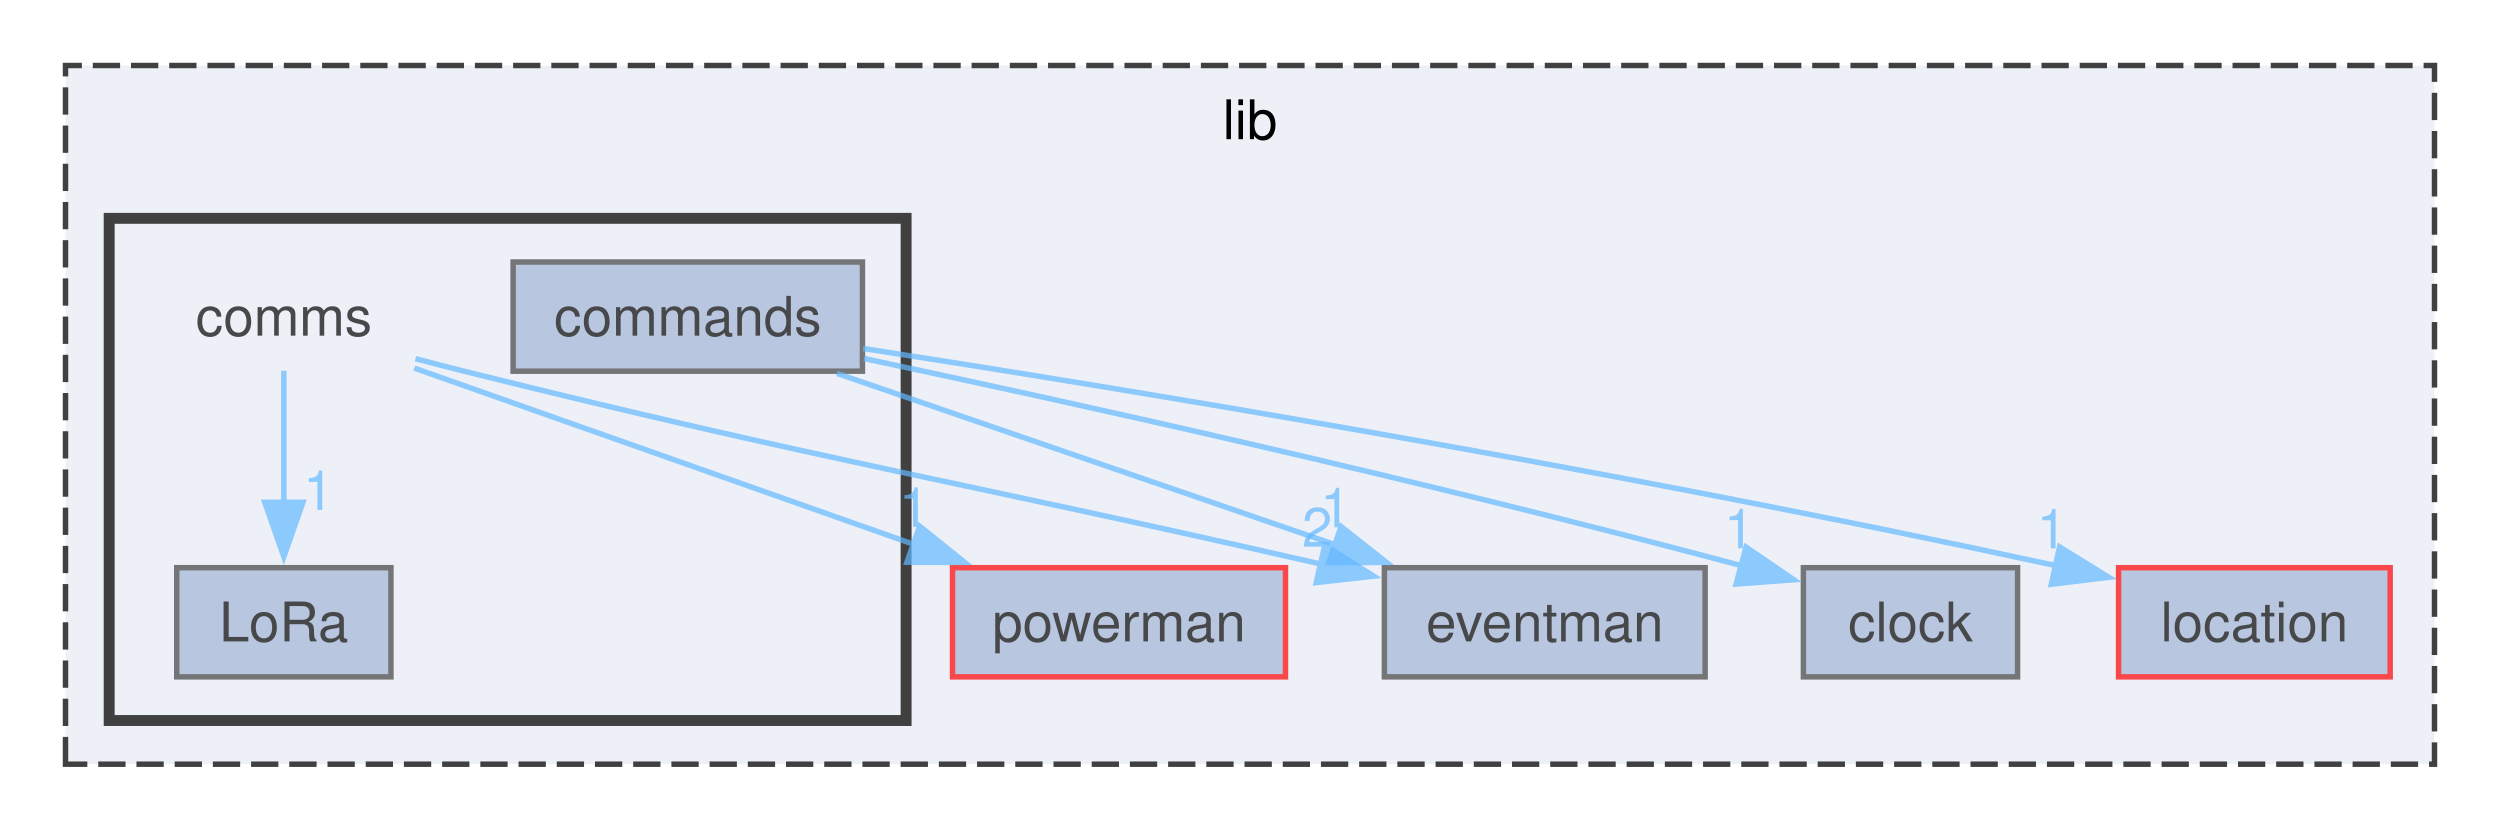
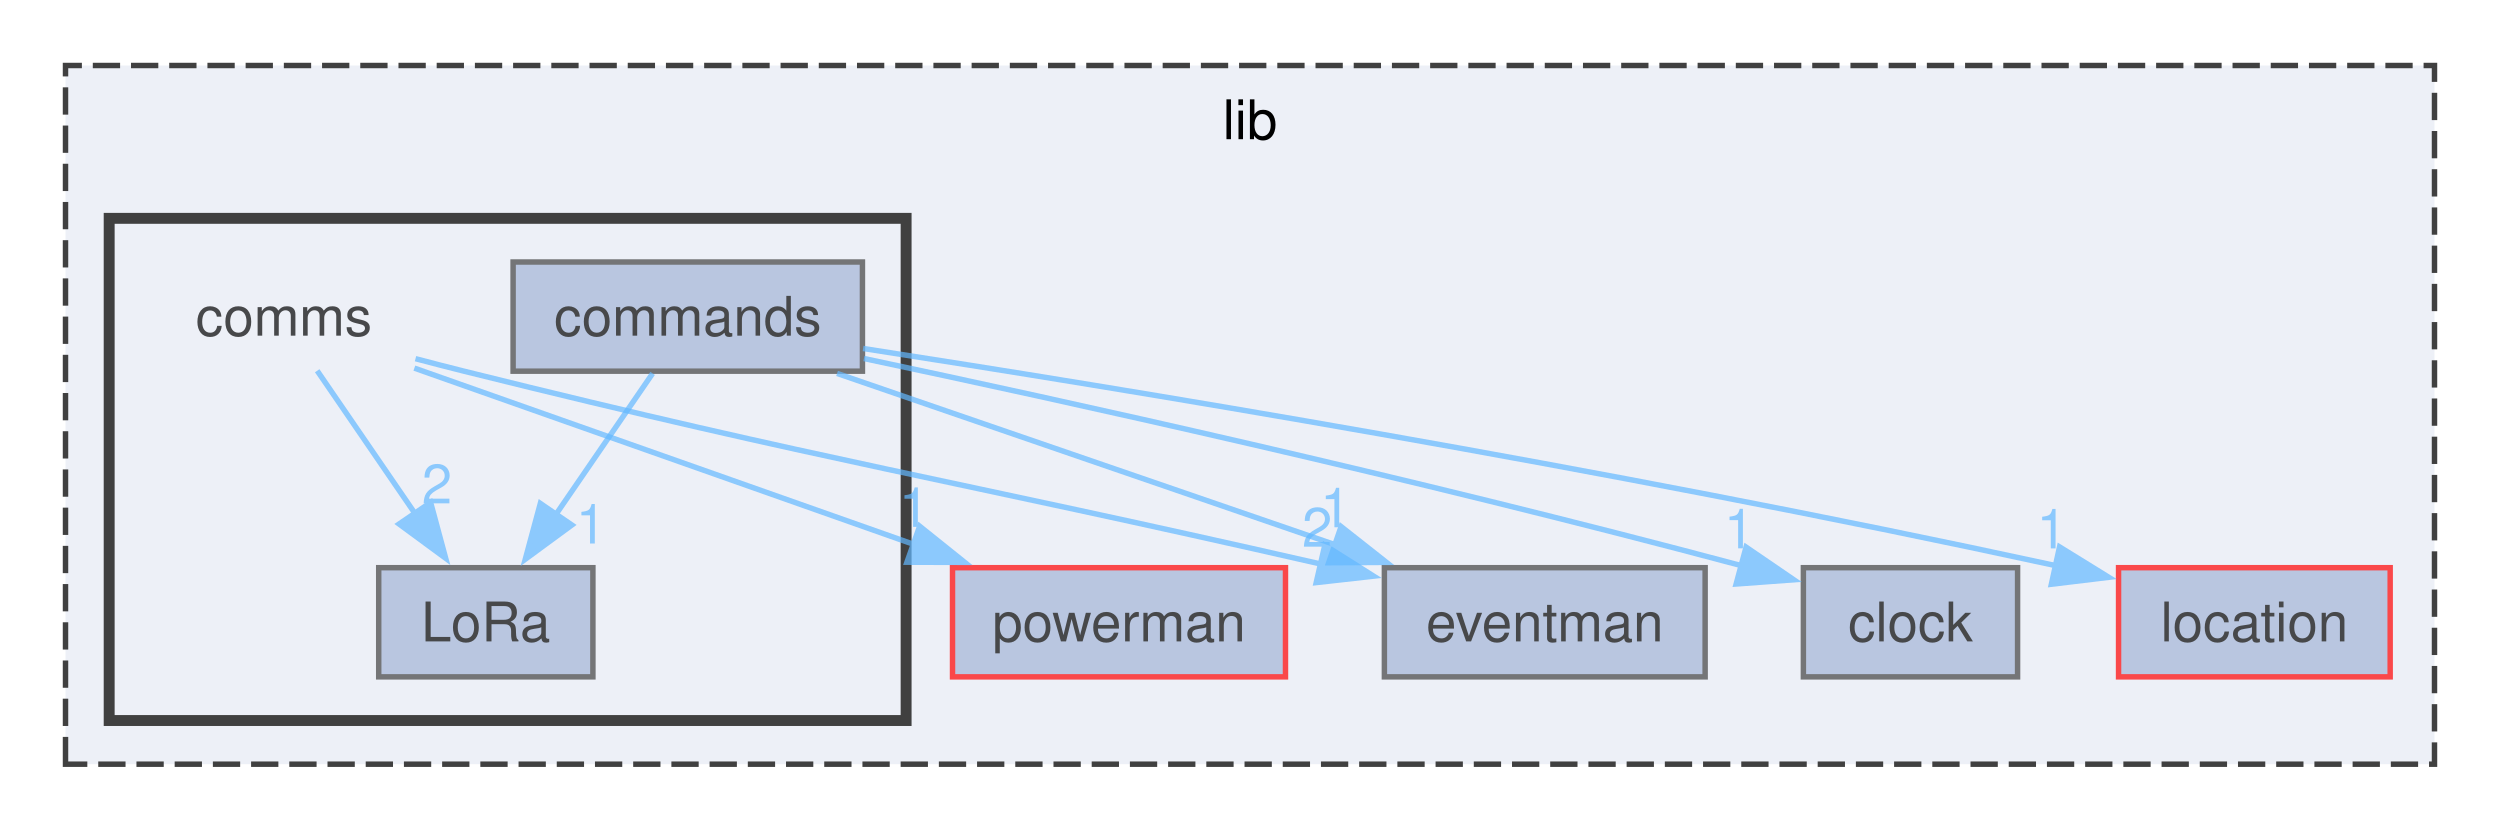
<svg xmlns="http://www.w3.org/2000/svg" xmlns:xlink="http://www.w3.org/1999/xlink" width="458pt" height="152pt" viewBox="0.00 0.00 458.00 152.00">
  <svg id="main" version="1.1" xml:space="preserve">
    <style type="text/css">
.node, .edge {opacity: 0.7;}
.node.selected, .edge.selected {opacity: 1;}
.edge:hover path { stroke: red; }
.edge:hover polygon { stroke: red; fill: red; }
</style>
    <svg id="graph" class="graph">
      <g id="graph0" class="graph" transform="scale(1 1) rotate(0) translate(4 148)">
        <g id="clust1" class="cluster">
          <g id="a_clust1">
            <a xlink:href="dir_97aefd0d527b934f1d99a682da8fe6a9.html" target="_top" xlink:title="lib">
              <polygon fill="#edf0f7" stroke="#404040" stroke-dasharray="5,2" points="8,-8 8,-136 442,-136 442,-8 8,-8" />
              <text text-anchor="middle" x="225" y="-122.5" font-family="Helvetica,sans-Serif" font-size="10.00">lib</text>
            </a>
          </g>
        </g>
        <g id="clust2" class="cluster">
          <g id="a_clust2">
            <a xlink:href="dir_e552ec73e77e71738095e0b8c7e6e495.html" target="_top">
              <polygon fill="#edf0f7" stroke="#404040" stroke-width="2" points="16,-16 16,-108 162,-108 162,-16 16,-16" />
            </a>
          </g>
        </g>
        <g id="node1" class="node">
          <g id="a_node1">
            <a xlink:href="dir_2a555c3ab4d03c92730db360c69e26f3.html" target="_top" xlink:title="powerman">
              <polygon fill="#a2b4d6" stroke="red" points="231.5,-44 170.5,-44 170.5,-24 231.5,-24 231.5,-44" />
              <text text-anchor="middle" x="201" y="-30.5" font-family="Helvetica,sans-Serif" font-size="10.00">powerman</text>
            </a>
          </g>
        </g>
        <g id="node2" class="node">
          <g id="a_node2">
            <a xlink:href="dir_a2e9fde2cb3a710d934bef3a22578e2f.html" target="_top" xlink:title="clock">
              <polygon fill="#a2b4d6" stroke="#404040" points="365.62,-44 326.38,-44 326.38,-24 365.62,-24 365.62,-44" />
              <text text-anchor="middle" x="346" y="-30.5" font-family="Helvetica,sans-Serif" font-size="10.00">clock</text>
            </a>
          </g>
        </g>
        <g id="node3" class="node">
          <g id="a_node3">
            <a xlink:href="dir_3777c4d6009675e764f4fb47c10be9f8.html" target="_top" xlink:title="eventman">
              <polygon fill="#a2b4d6" stroke="#404040" points="308.38,-44 249.62,-44 249.62,-24 308.38,-24 308.38,-44" />
              <text text-anchor="middle" x="279" y="-30.5" font-family="Helvetica,sans-Serif" font-size="10.00">eventman</text>
            </a>
          </g>
        </g>
        <g id="node4" class="node">
          <g id="a_node4">
            <a xlink:href="dir_95bc18144412456f5cbabe059a4294ca.html" target="_top" xlink:title="location">
              <polygon fill="#a2b4d6" stroke="red" points="433.88,-44 384.12,-44 384.12,-24 433.88,-24 433.88,-44" />
              <text text-anchor="middle" x="409" y="-30.5" font-family="Helvetica,sans-Serif" font-size="10.00">location</text>
            </a>
          </g>
        </g>
        <g id="node5" class="node">
          <text text-anchor="middle" x="48" y="-86.5" font-family="Helvetica,sans-Serif" font-size="10.00">comms</text>
        </g>
        <g id="edge1" class="edge">
          <g id="a_edge1">
            <a xlink:href="dir_000004_000014.html" target="_top">
              <path fill="none" stroke="#63b8ff" d="M71.91,-80.56C96.39,-71.92 134.81,-58.36 163.37,-48.28" />
              <polygon fill="#63b8ff" stroke="#63b8ff" points="164.48,-51.6 172.75,-44.97 162.15,-45 164.48,-51.6" />
            </a>
          </g>
          <g id="a_edge1-headlabel">
            <a xlink:href="dir_000004_000014.html" target="_top" xlink:title="1">
              <text text-anchor="middle" x="163.46" y="-51.47" font-family="Helvetica,sans-Serif" font-size="10.00" fill="#63b8ff">1</text>
            </a>
          </g>
        </g>
        <g id="edge3" class="edge">
          <g id="a_edge3">
            <a xlink:href="dir_000004_000006.html" target="_top">
              <path fill="none" stroke="#63b8ff" d="M72.12,-82.29C75.1,-81.5 78.12,-80.72 81,-80 148.28,-63.27 168.07,-60.63 237.96,-44.67" />
              <polygon fill="#63b8ff" stroke="#63b8ff" points="238.7,-48.1 247.66,-42.45 237.13,-41.27 238.7,-48.1" />
            </a>
          </g>
          <g id="a_edge3-headlabel">
            <a xlink:href="dir_000004_000006.html" target="_top" xlink:title="2">
              <text text-anchor="middle" x="237.31" y="-47.83" font-family="Helvetica,sans-Serif" font-size="10.00" fill="#63b8ff">2</text>
            </a>
          </g>
        </g>
        <g id="node7" class="node">
          <g id="a_node7">
            <a xlink:href="dir_34c5981239e63ab3b5309e3cc451d23c.html" target="_top" xlink:title="LoRa">
-               <polygon fill="#a2b4d6" stroke="#404040" points="67.62,-44 28.38,-44 28.38,-24 67.62,-24 67.62,-44" />
-               <text text-anchor="middle" x="48" y="-30.5" font-family="Helvetica,sans-Serif" font-size="10.00">LoRa</text>
+               <polygon fill="#a2b4d6" stroke="#404040" points="104.62,-44 65.38,-44 65.38,-24 104.62,-24 104.62,-44" />
+               <text text-anchor="middle" x="85" y="-30.5" font-family="Helvetica,sans-Serif" font-size="10.00">LoRa</text>
            </a>
          </g>
        </g>
        <g id="edge2" class="edge">
          <g id="a_edge2">
            <a xlink:href="dir_000004_000011.html" target="_top">
-               <path fill="none" stroke="#63b8ff" d="M48,-80.08C48,-73.48 48,-64.21 48,-55.79" />
-               <polygon fill="#63b8ff" stroke="#63b8ff" points="51.5,-55.99 48,-45.99 44.5,-55.99 51.5,-55.99" />
+               <path fill="none" stroke="#63b8ff" d="M54.11,-80.08C59,-72.94 66.03,-62.68 72.15,-53.75" />
+               <polygon fill="#63b8ff" stroke="#63b8ff" points="74.89,-55.95 77.65,-45.72 69.11,-52 74.89,-55.95" />
            </a>
          </g>
          <g id="a_edge2-headlabel">
-             <a xlink:href="dir_000004_000011.html" target="_top" xlink:title="1">
-               <text text-anchor="middle" x="54.34" y="-54.57" font-family="Helvetica,sans-Serif" font-size="10.00" fill="#63b8ff">1</text>
+             <a xlink:href="dir_000004_000011.html" target="_top" xlink:title="2">
+               <text text-anchor="middle" x="76.05" y="-55.77" font-family="Helvetica,sans-Serif" font-size="10.00" fill="#63b8ff">2</text>
            </a>
          </g>
        </g>
        <g id="node6" class="node">
          <g id="a_node6">
            <a xlink:href="dir_f151794e7edc73683d1c1f01d868a48c.html" target="_top" xlink:title="commands">
              <polygon fill="#a2b4d6" stroke="#404040" points="154,-100 90,-100 90,-80 154,-80 154,-100" />
              <text text-anchor="middle" x="122" y="-86.5" font-family="Helvetica,sans-Serif" font-size="10.00">commands</text>
            </a>
          </g>
        </g>
-         <g id="edge6" class="edge">
-           <g id="a_edge6">
+         <g id="edge7" class="edge">
+           <g id="a_edge7">
            <a xlink:href="dir_000003_000002.html" target="_top">
              <path fill="none" stroke="#63b8ff" d="M154.27,-82.32C190.97,-74.56 252.9,-60.95 315.26,-44.31" />
              <polygon fill="#63b8ff" stroke="#63b8ff" points="315.88,-47.77 324.63,-41.79 314.06,-41.01 315.88,-47.77" />
            </a>
          </g>
-           <g id="a_edge6-headlabel">
+           <g id="a_edge7-headlabel">
            <a xlink:href="dir_000003_000002.html" target="_top" xlink:title="1">
              <text text-anchor="middle" x="314.61" y="-47.55" font-family="Helvetica,sans-Serif" font-size="10.00" fill="#63b8ff">1</text>
            </a>
          </g>
        </g>
-         <g id="edge4" class="edge">
-           <g id="a_edge4">
+         <g id="edge5" class="edge">
+           <g id="a_edge5">
            <a xlink:href="dir_000003_000006.html" target="_top">
              <path fill="none" stroke="#63b8ff" d="M149.35,-79.59C174.63,-70.9 212.46,-57.89 240.73,-48.16" />
              <polygon fill="#63b8ff" stroke="#63b8ff" points="241.69,-51.53 250.01,-44.97 239.41,-44.91 241.69,-51.53" />
            </a>
          </g>
-           <g id="a_edge4-headlabel">
+           <g id="a_edge5-headlabel">
            <a xlink:href="dir_000003_000006.html" target="_top" xlink:title="1">
              <text text-anchor="middle" x="240.65" y="-51.4" font-family="Helvetica,sans-Serif" font-size="10.00" fill="#63b8ff">1</text>
            </a>
          </g>
        </g>
-         <g id="edge5" class="edge">
-           <g id="a_edge5">
+         <g id="edge6" class="edge">
+           <g id="a_edge6">
            <a xlink:href="dir_000003_000010.html" target="_top">
              <path fill="none" stroke="#63b8ff" d="M154.12,-84.16C200.3,-77.01 288.35,-62.69 372.73,-44.35" />
              <polygon fill="#63b8ff" stroke="#63b8ff" points="373.31,-47.81 382.33,-42.24 371.81,-40.97 373.31,-47.81" />
            </a>
          </g>
-           <g id="a_edge5-headlabel">
+           <g id="a_edge6-headlabel">
            <a xlink:href="dir_000003_000010.html" target="_top" xlink:title="1">
              <text text-anchor="middle" x="371.89" y="-47.53" font-family="Helvetica,sans-Serif" font-size="10.00" fill="#63b8ff">1</text>
+             </a>
+           </g>
+         </g>
+         <g id="edge4" class="edge">
+           <g id="a_edge4">
+             <a xlink:href="dir_000003_000011.html" target="_top">
+               <path fill="none" stroke="#63b8ff" d="M115.56,-79.59C110.67,-72.47 103.81,-62.45 97.82,-53.72" />
+               <polygon fill="#63b8ff" stroke="#63b8ff" points="100.77,-51.82 92.23,-45.55 94.99,-55.77 100.77,-51.82" />
+             </a>
+           </g>
+           <g id="a_edge4-headlabel">
+             <a xlink:href="dir_000003_000011.html" target="_top" xlink:title="1">
+               <text text-anchor="middle" x="104.28" y="-48.43" font-family="Helvetica,sans-Serif" font-size="10.00" fill="#63b8ff">1</text>
            </a>
          </g>
        </g>
      </g>
    </svg>
  </svg>
  <style type="text/css">

[data-mouse-over-selected='false'] { opacity: 0.7; }
[data-mouse-over-selected='true']  { opacity: 1.0; }

</style>
</svg>
